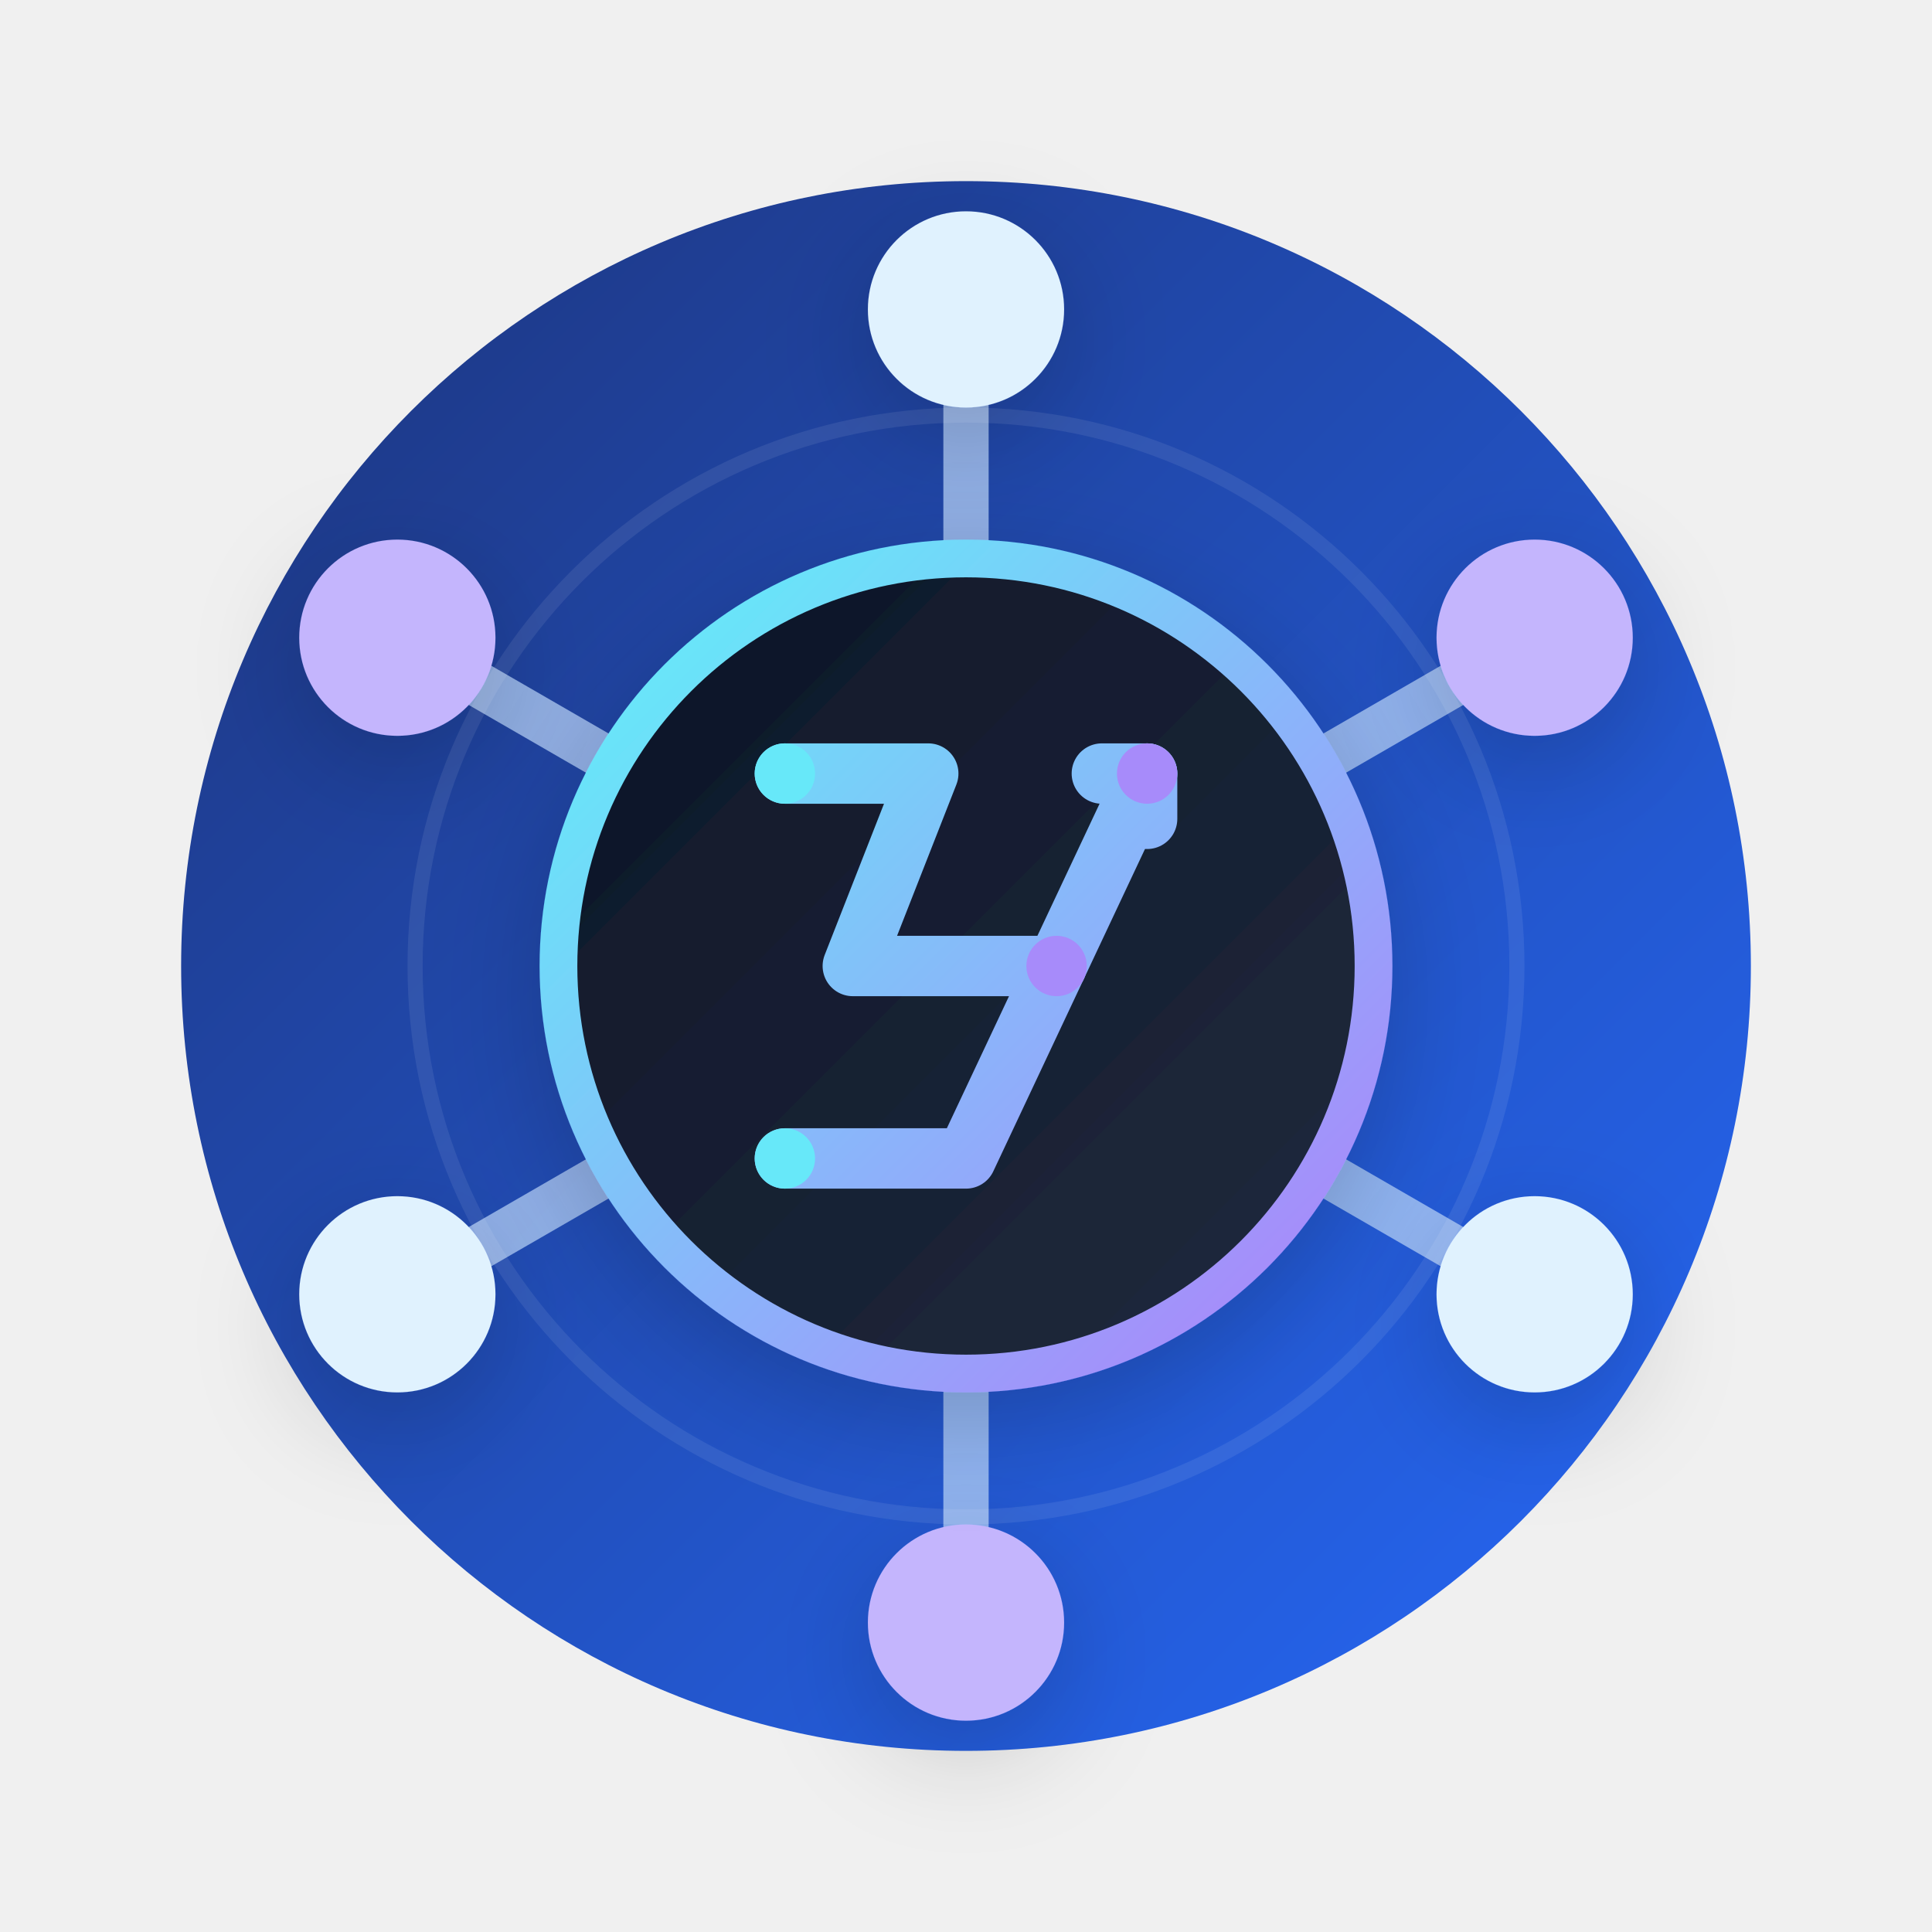
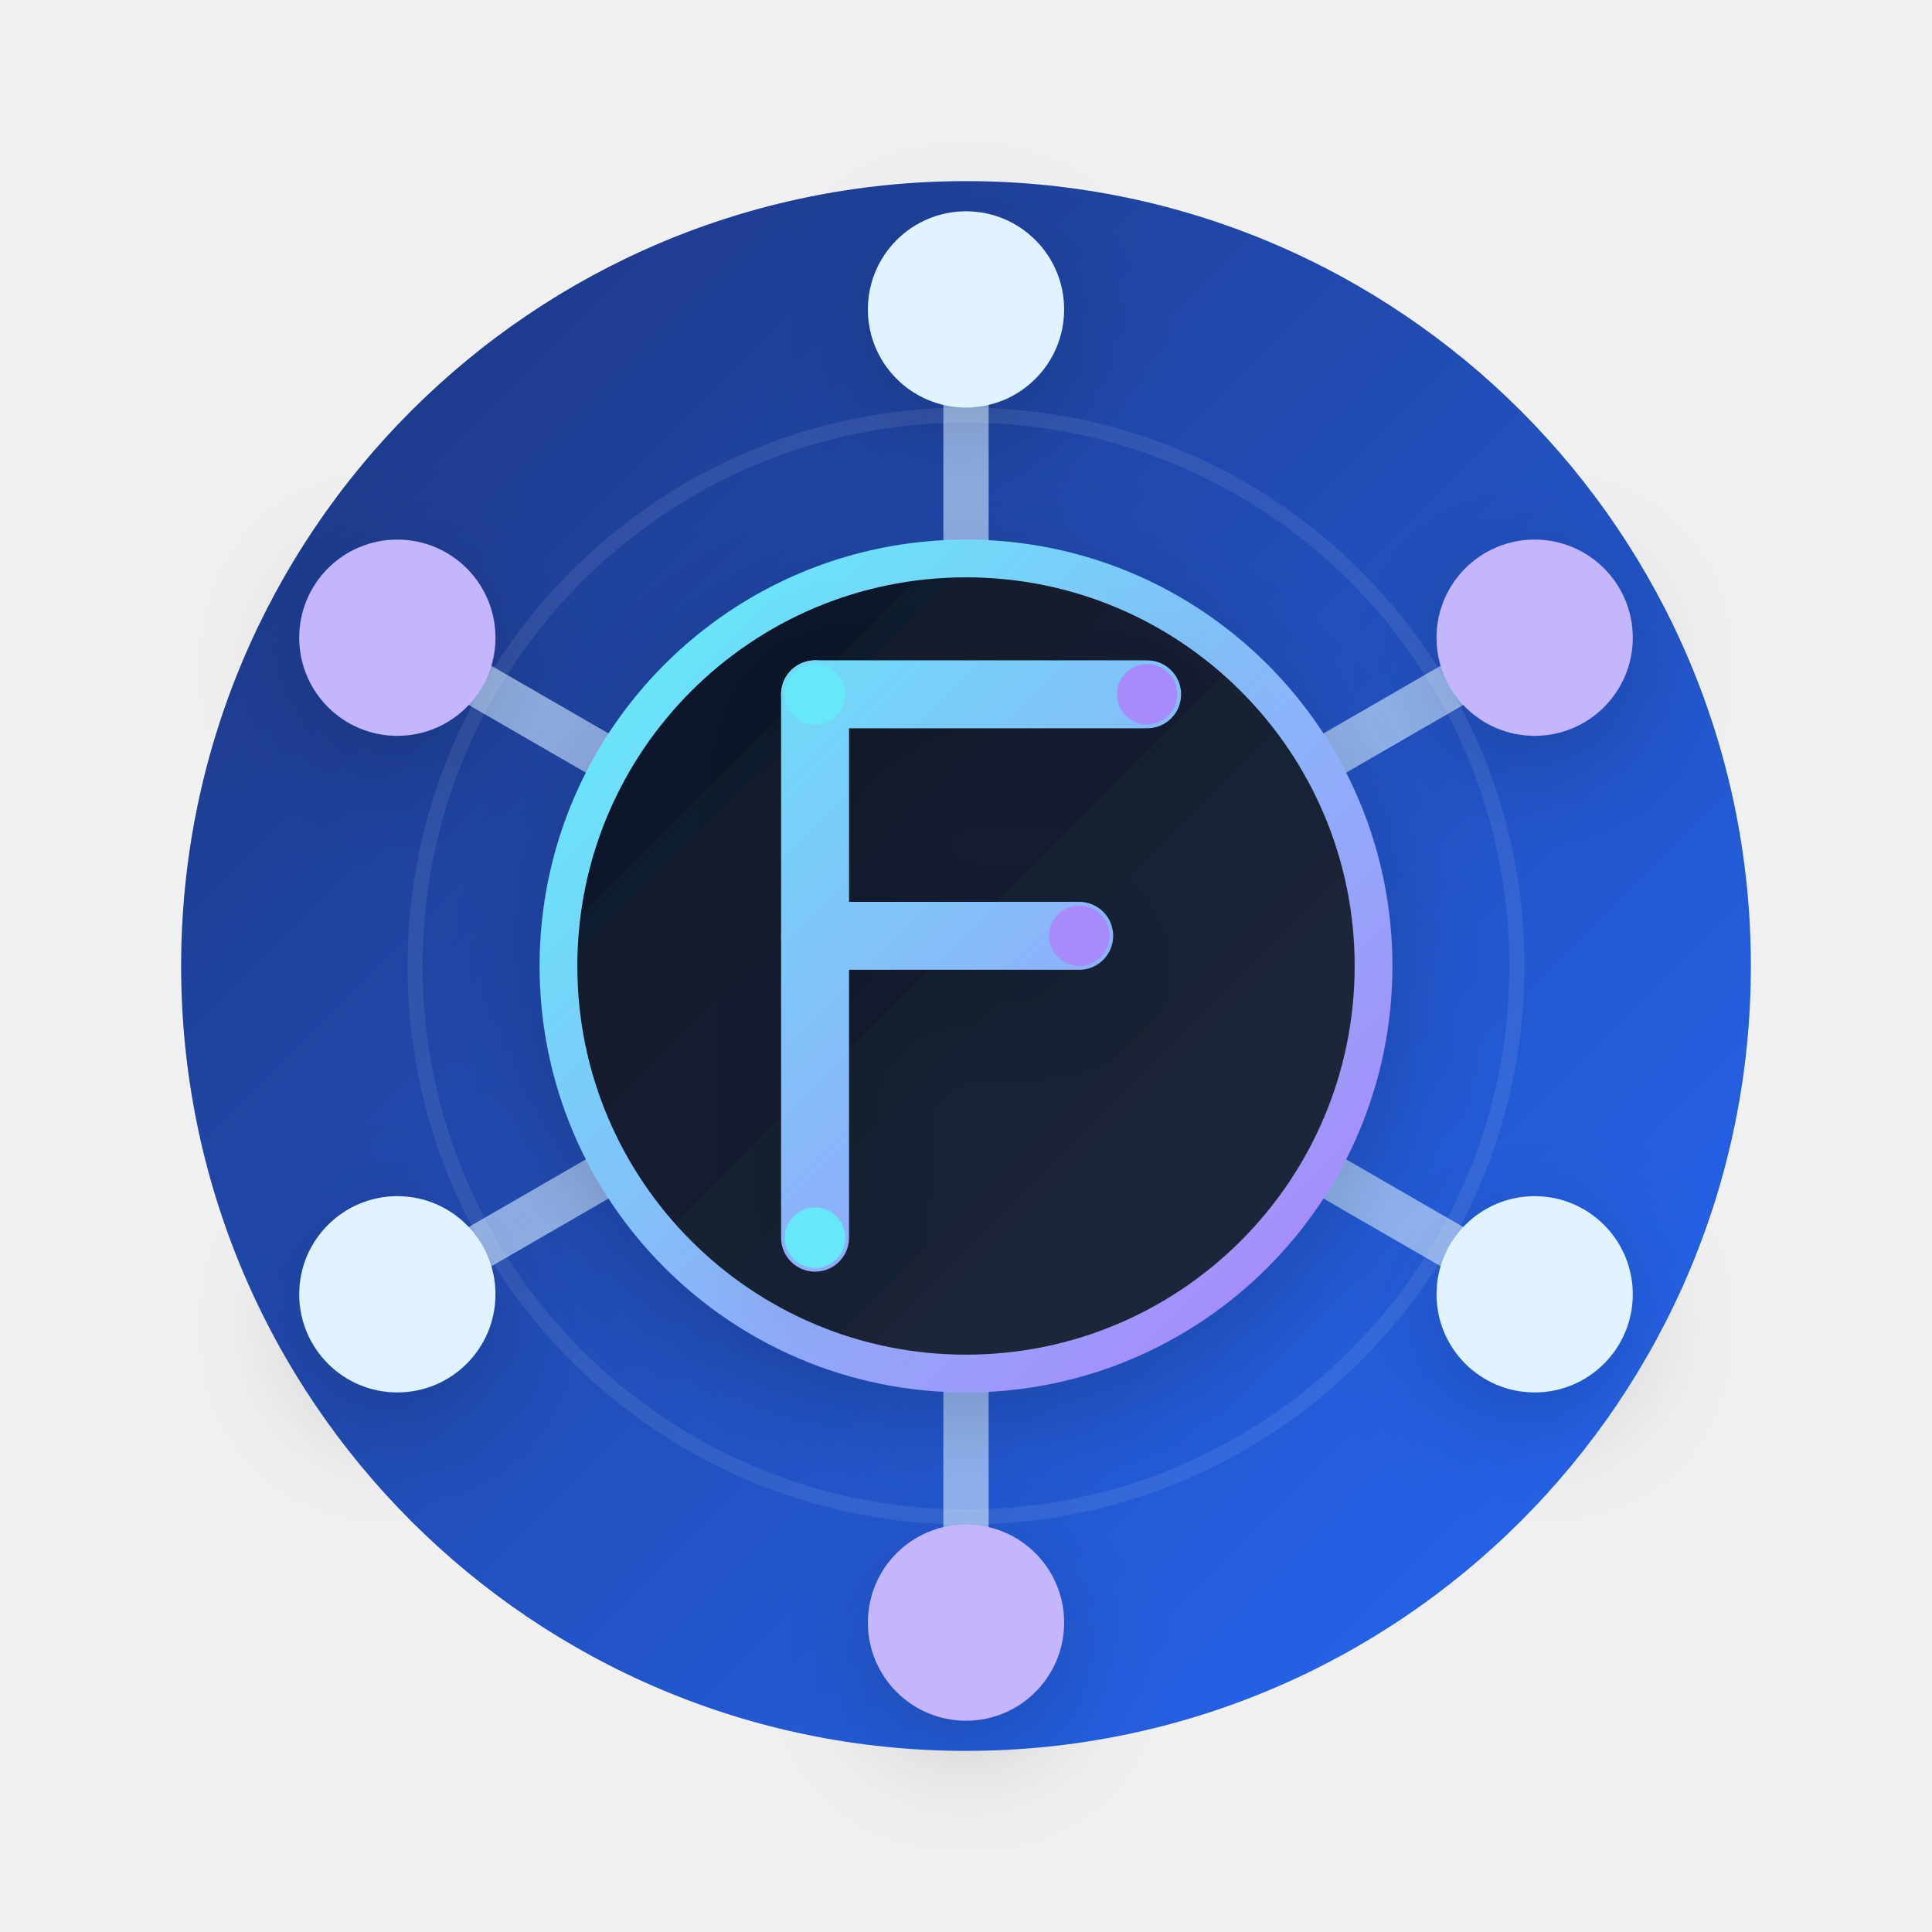
<svg xmlns="http://www.w3.org/2000/svg" width="512" height="512" viewBox="0 0 512 512" fill="none" role="img" aria-label="Orleans.FSharp logo">
  <defs>
    <linearGradient id="bg" x1="96" y1="96" x2="416" y2="416" gradientUnits="userSpaceOnUse">
      <stop stop-color="#1E3A8A" />
      <stop offset="1" stop-color="#2563EB" />
    </linearGradient>
    <linearGradient id="core" x1="176" y1="176" x2="336" y2="336" gradientUnits="userSpaceOnUse">
      <stop stop-color="#0F172A" />
      <stop offset="1" stop-color="#1E293B" />
    </linearGradient>
    <linearGradient id="accent" x1="170" y1="170" x2="342" y2="342" gradientUnits="userSpaceOnUse">
      <stop stop-color="#67E8F9" />
      <stop offset="1" stop-color="#A78BFA" />
    </linearGradient>
    <filter id="softShadow" x="0" y="0" width="512" height="512" filterUnits="userSpaceOnUse" color-interpolation-filters="sRGB">
      <feDropShadow dx="0" dy="8" stdDeviation="14" flood-opacity="0.18" />
    </filter>
  </defs>
  <circle cx="256" cy="256" r="208" fill="url(#bg)" />
  <g stroke="#BFDBFE" stroke-opacity="0.7" stroke-width="12" stroke-linecap="round">
    <line x1="256" y1="156" x2="256" y2="98" />
    <line x1="342.6" y1="206" x2="392.8" y2="177" />
    <line x1="342.6" y1="306" x2="392.8" y2="335" />
    <line x1="256" y1="356" x2="256" y2="414" />
    <line x1="169.4" y1="306" x2="119.2" y2="335" />
    <line x1="169.4" y1="206" x2="119.2" y2="177" />
  </g>
  <g filter="url(#softShadow)">
    <circle cx="256" cy="82" r="26" fill="#E0F2FE" />
    <circle cx="406.7" cy="169" r="26" fill="#C4B5FD" />
    <circle cx="406.7" cy="343" r="26" fill="#E0F2FE" />
    <circle cx="256" cy="430" r="26" fill="#C4B5FD" />
    <circle cx="105.3" cy="343" r="26" fill="#E0F2FE" />
    <circle cx="105.3" cy="169" r="26" fill="#C4B5FD" />
  </g>
  <g filter="url(#softShadow)">
    <circle cx="256" cy="256" r="108" fill="url(#core)" stroke="url(#accent)" stroke-width="10" />
  </g>
-   <g stroke="url(#accent)" stroke-width="16" stroke-linecap="round" stroke-linejoin="round">
-     <path d="M208 205 L246 205 L226 256 L280 256" />
-     <path d="M208 307 L256 307 L304 205" />
-     <path d="M292 205 L304 205 L304 217" />
+   <g filter="url(#softShadow)" stroke="url(#accent)" stroke-width="18" stroke-linecap="round" stroke-linejoin="round">
+     <path d="M216 184V328" />
+     <path d="M216 184H304" />
+     <path d="M216 248H286" />
  </g>
-   <circle cx="208" cy="205" r="8" fill="#67E8F9" />
-   <circle cx="280" cy="256" r="8" fill="#A78BFA" />
-   <circle cx="208" cy="307" r="8" fill="#67E8F9" />
-   <circle cx="304" cy="205" r="8" fill="#A78BFA" />
+   <circle cx="216" cy="184" r="8" fill="#67E8F9" />
+   <circle cx="304" cy="184" r="8" fill="#A78BFA" />
+   <circle cx="286" cy="248" r="8" fill="#A78BFA" />
+   <circle cx="216" cy="328" r="8" fill="#67E8F9" />
  <circle cx="256" cy="256" r="146" stroke="#FFFFFF" stroke-opacity="0.08" stroke-width="4" />
</svg>
